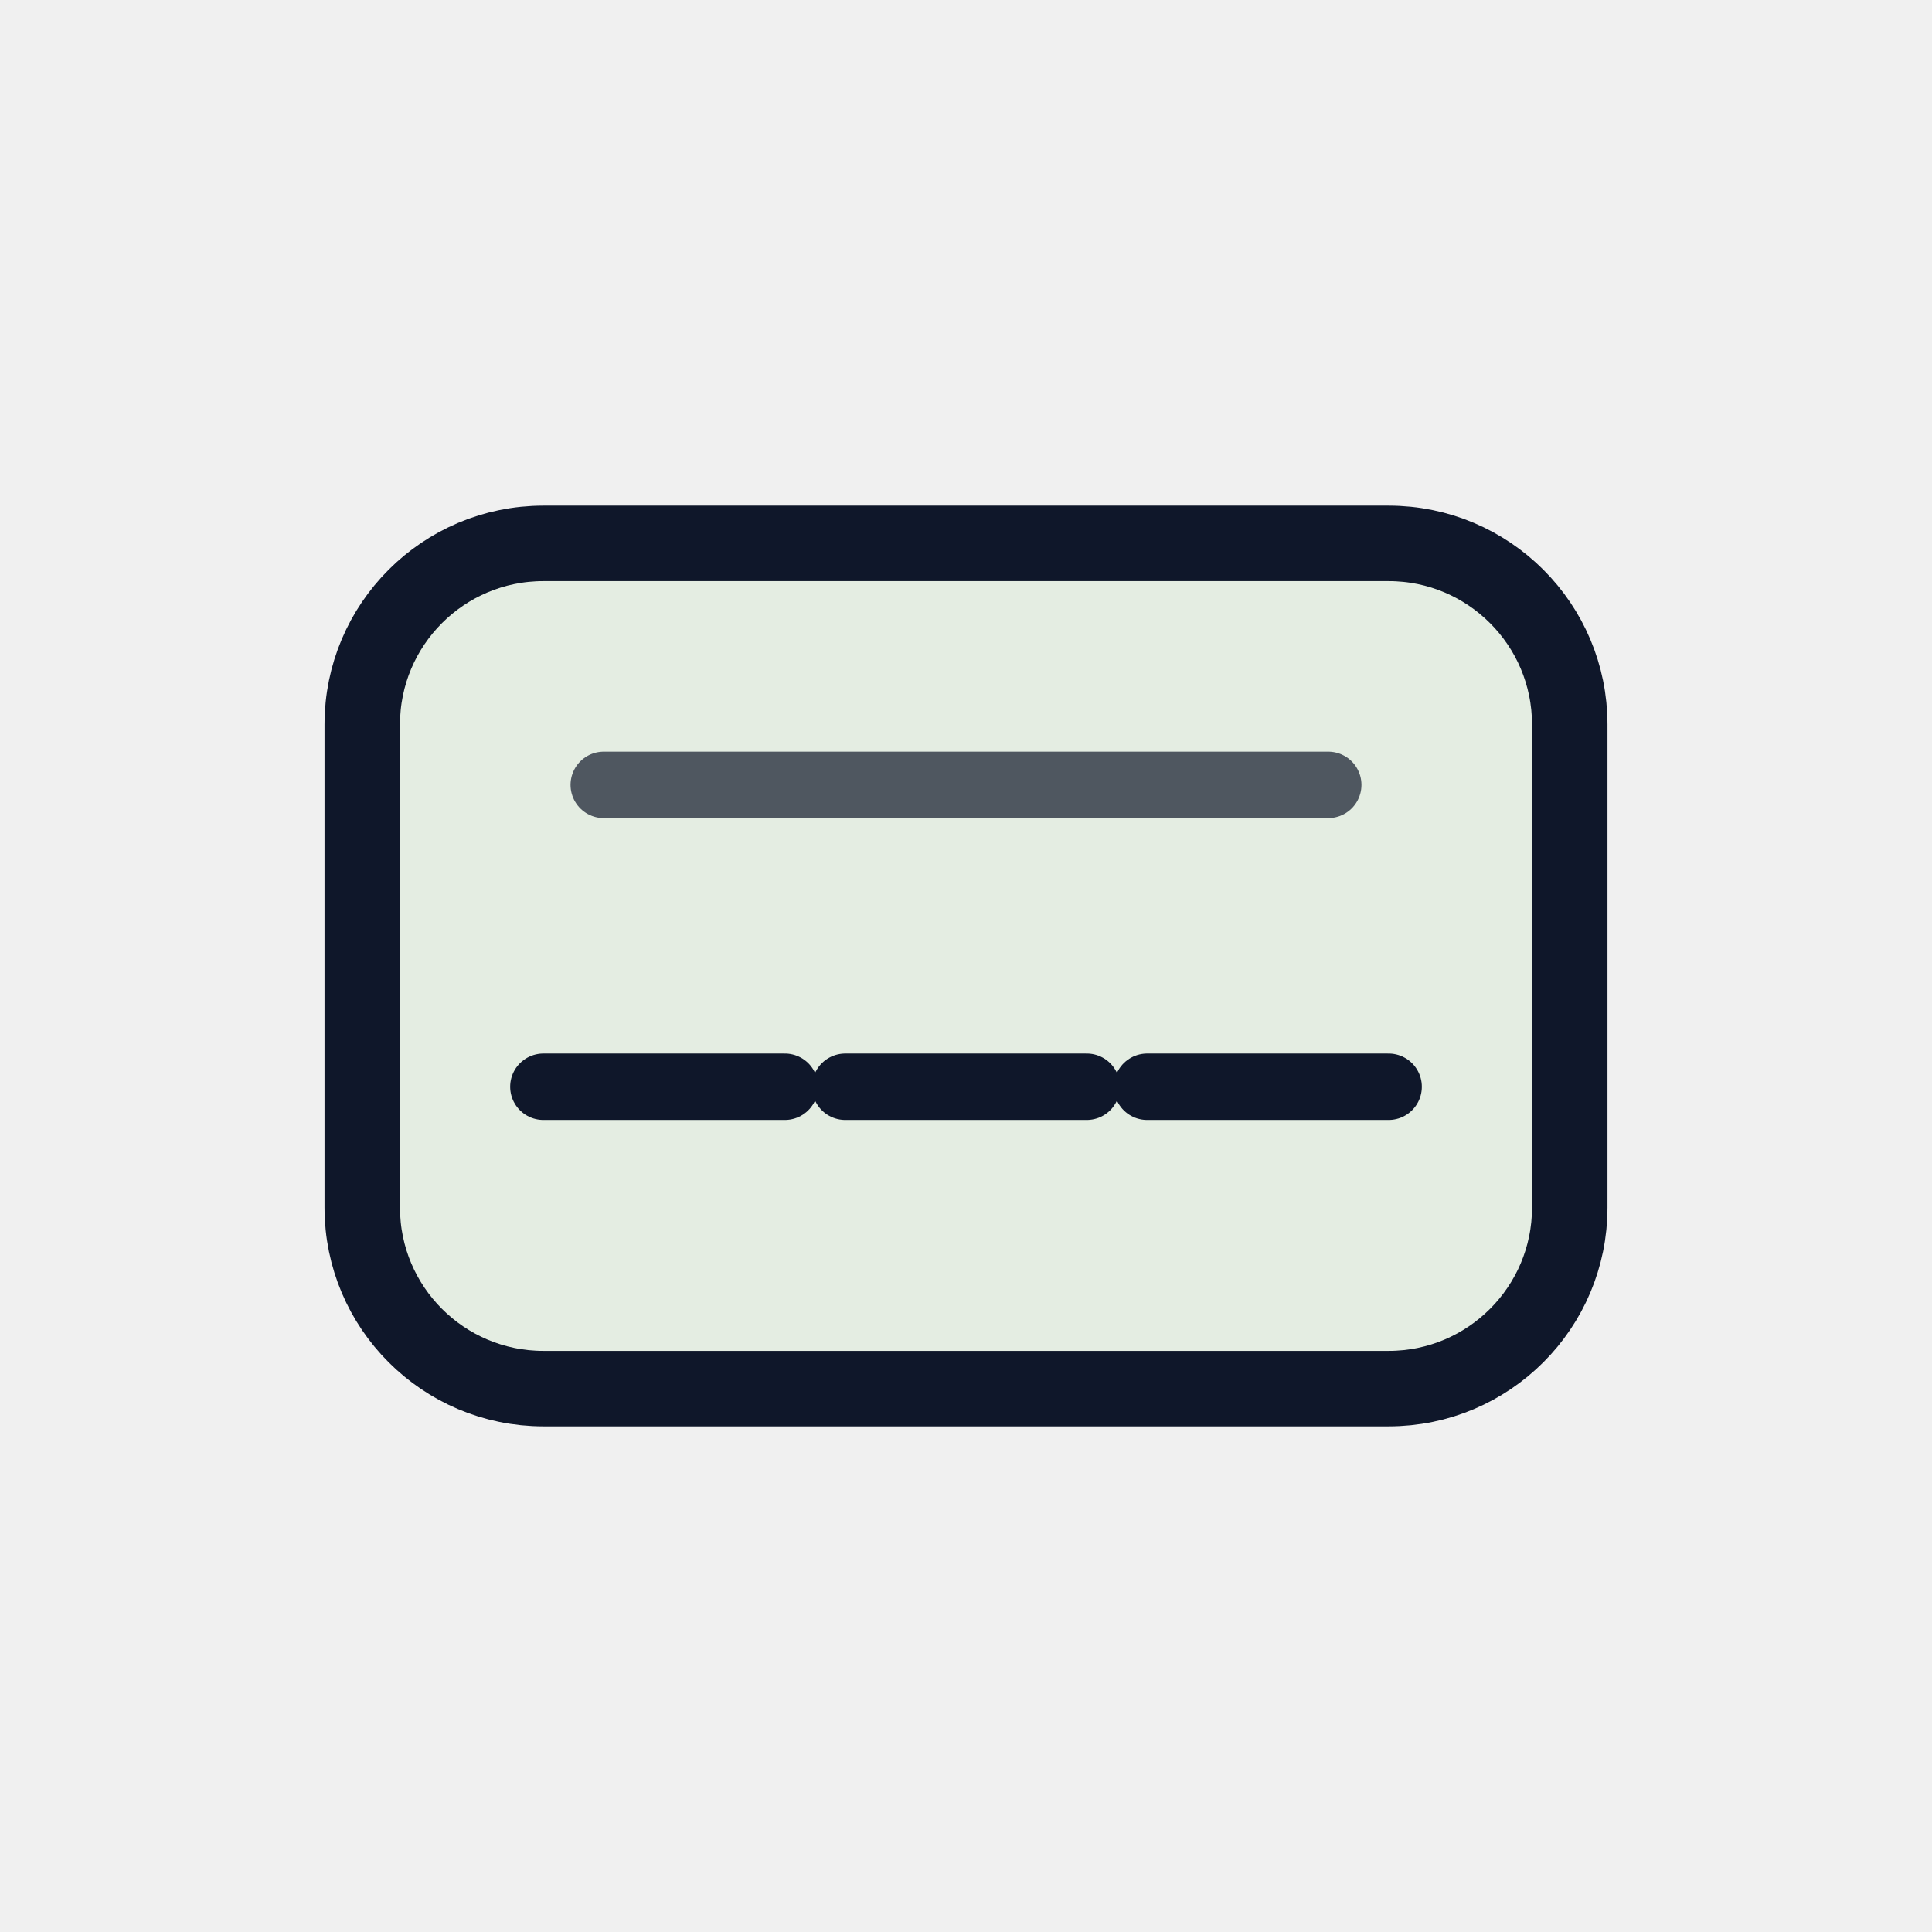
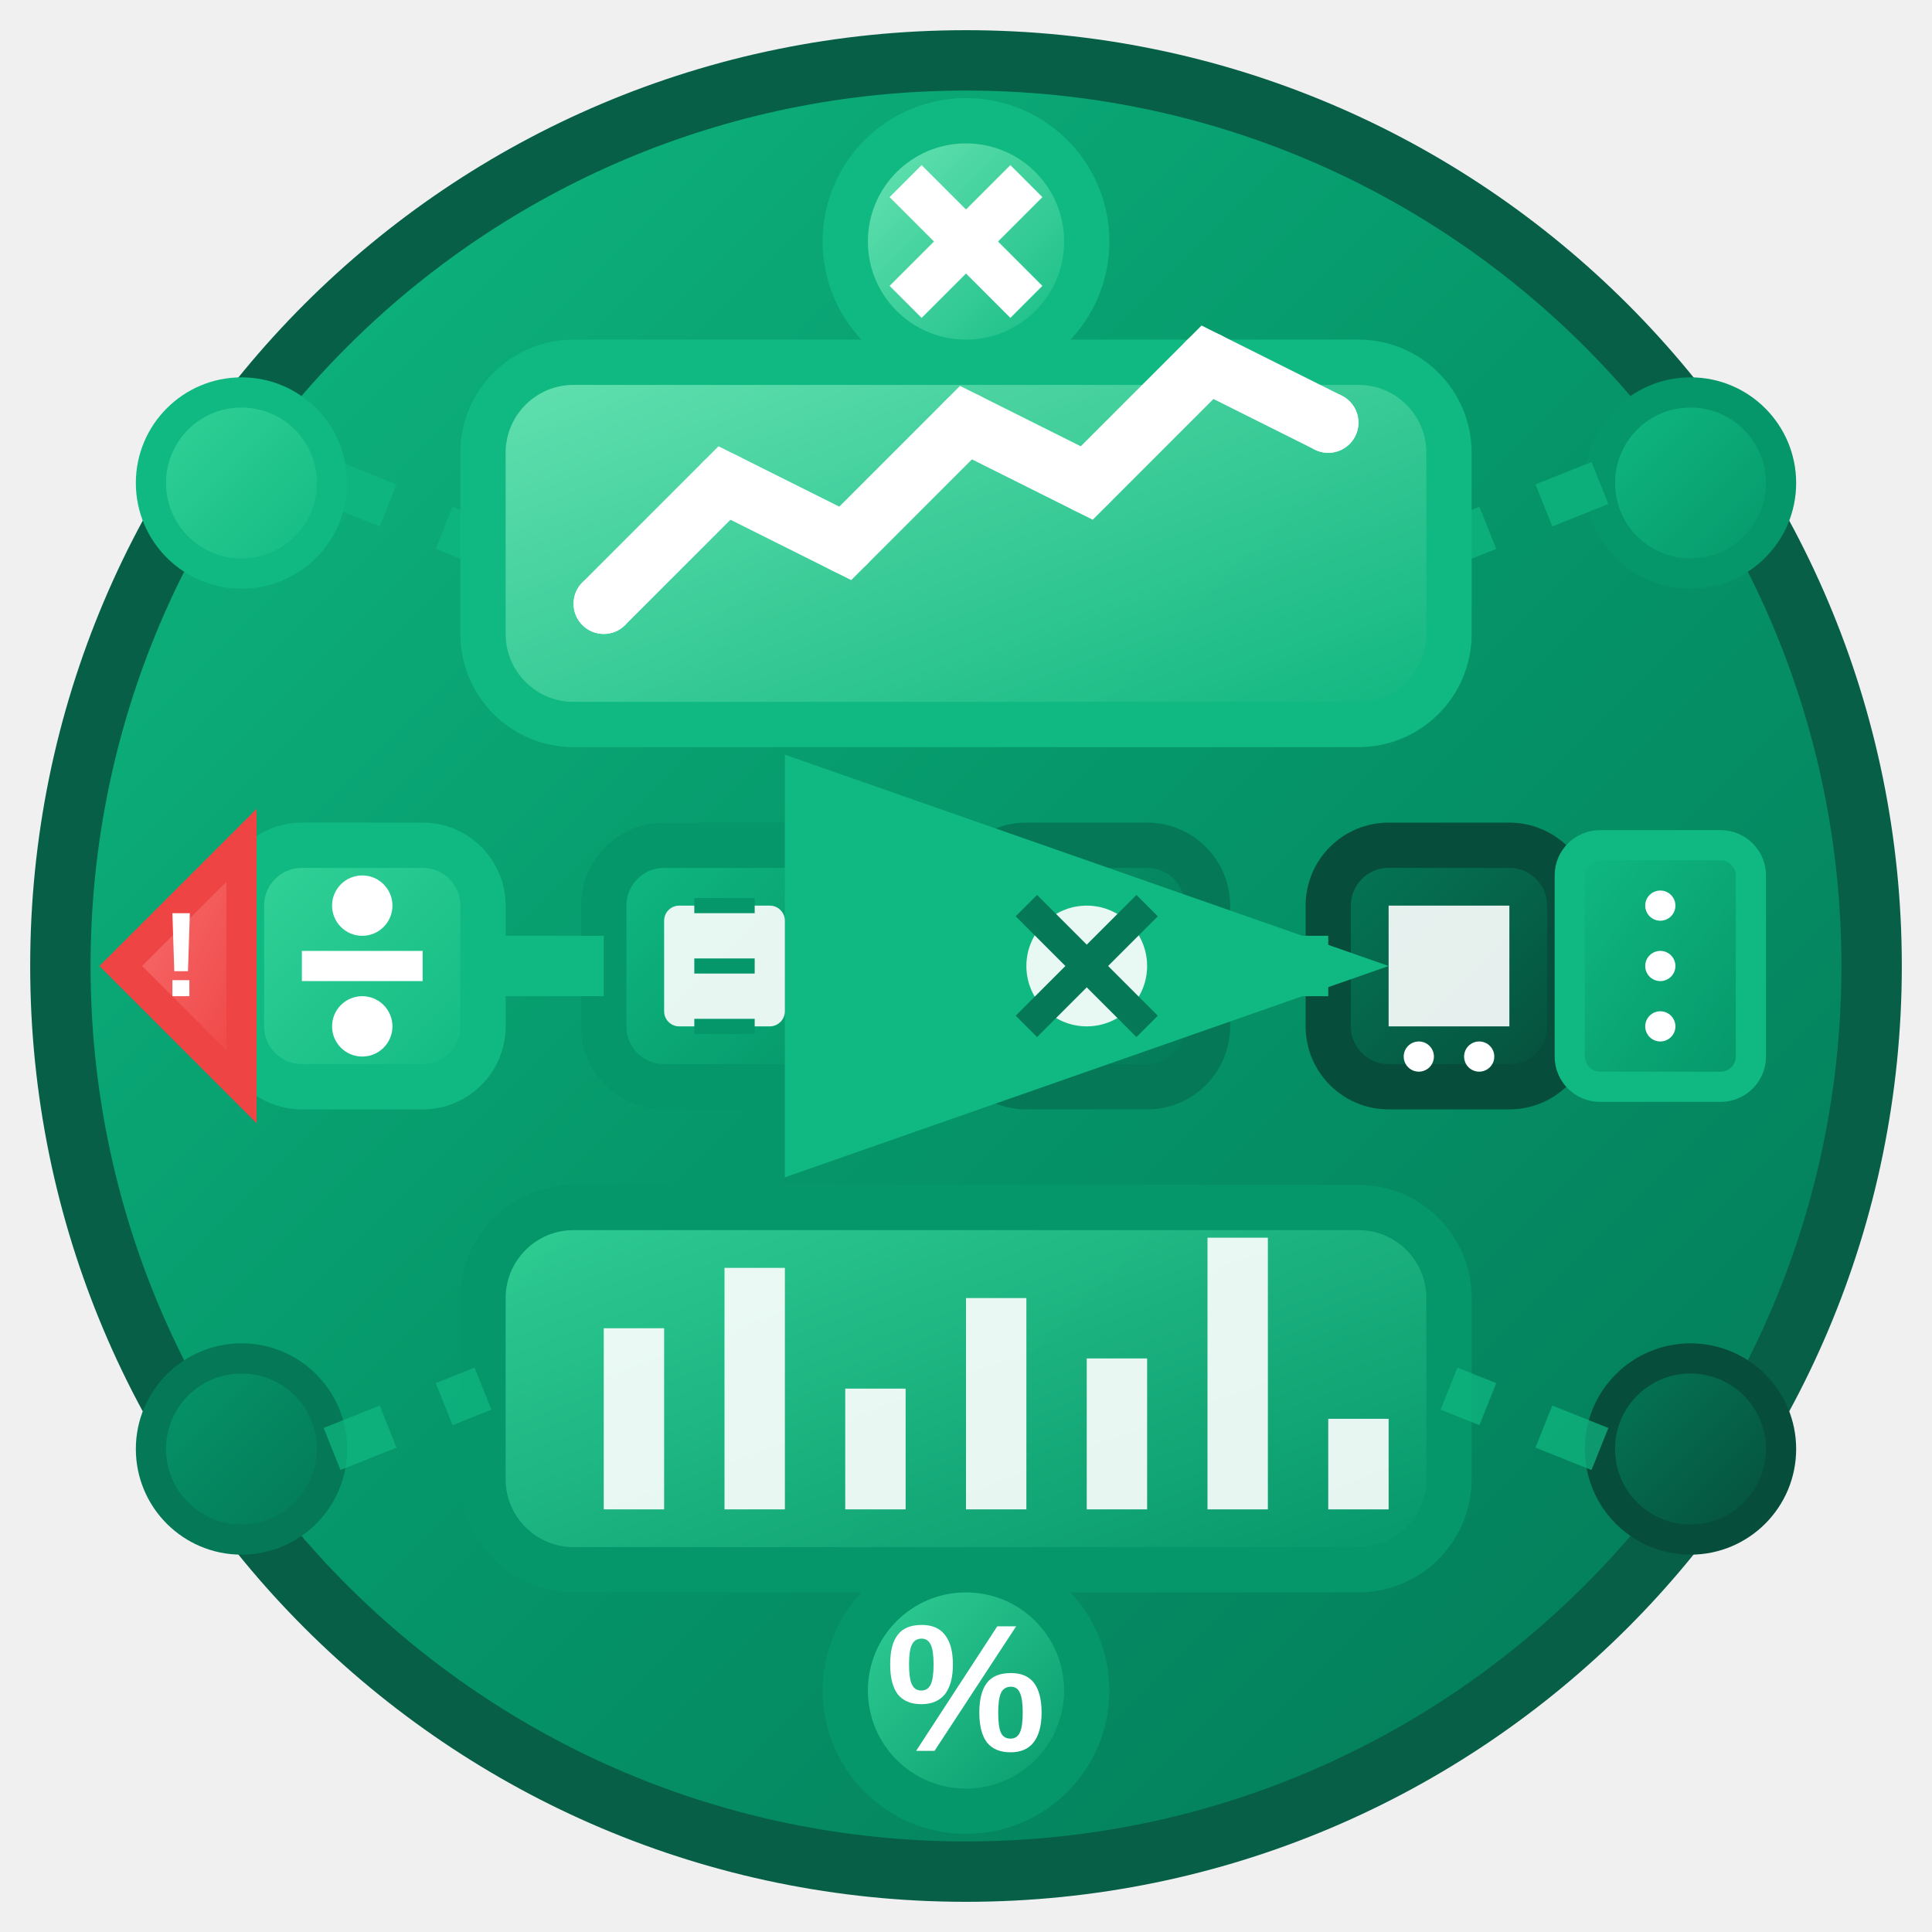
<svg xmlns="http://www.w3.org/2000/svg" width="64" height="64" viewBox="0 0 64 64" fill="none">
+   <circle cx="32" cy="32" r="30" fill="url(#supply-gradient)" stroke="#065f46" stroke-width="2" />
+   <rect x="8" y="28" width="8" height="8" rx="2" fill="url(#supplier-gradient)" stroke="#10b981" stroke-width="1.5" />
+   <rect x="20" y="28" width="8" height="8" rx="2" fill="url(#warehouse-gradient)" stroke="#059669" stroke-width="1.5" />
+   <rect x="32" y="28" width="8" height="8" rx="2" fill="url(#manufacturing-gradient)" stroke="#047857" stroke-width="1.5" />
+   <rect x="44" y="28" width="8" height="8" rx="2" fill="url(#distribution-gradient)" stroke="#064e3b" stroke-width="1.5" />
+   <path d="M16 32 L20 32 M28 32 L32 32 M40 32 L44 32" stroke="#10b981" stroke-width="2" marker-end="url(#arrowhead)" />
+   <circle cx="12" cy="30" r="1" fill="#ffffff" />
+   <circle cx="12" cy="34" r="1" fill="#ffffff" />
+   <path d="M10 32 L14 32" stroke="#ffffff" stroke-width="1" />
+   <rect x="22" y="30" width="4" height="4" rx="0.5" fill="#ffffff" opacity="0.9" />
+   <path d="M23 30 L25 30 M23 32 L25 32 M23 34 L25 34" stroke="#059669" stroke-width="0.5" />
+   <circle cx="36" cy="32" r="2" fill="#ffffff" opacity="0.9" />
+   <path d="M34 30 L38 34 M38 30 L34 34" stroke="#047857" stroke-width="1" />
+   <path d="M46 30 L50 30 L50 34 L46 34 Z" fill="#ffffff" opacity="0.9" />
+   <circle cx="47" cy="35" r="0.5" fill="#ffffff" />
+   <circle cx="49" cy="35" r="0.5" fill="#ffffff" />
+   <rect x="16" y="12" width="32" height="12" rx="3" fill="url(#forecast-gradient)" stroke="#10b981" stroke-width="1.5" />
+   <path d="M20 20 L24 16 L28 18 L32 14 L36 16 L40 12 L44 14" stroke="#ffffff" stroke-width="2" stroke-linecap="round" fill="none" />
+   <circle cx="20" cy="20" r="1" fill="#ffffff" />
+   <circle cx="24" cy="16" r="1" fill="#ffffff" />
+   <circle cx="28" cy="18" r="1" fill="#ffffff" />
+   <circle cx="32" cy="14" r="1" fill="#ffffff" />
+   <circle cx="36" cy="16" r="1" fill="#ffffff" />
+   <circle cx="40" cy="12" r="1" fill="#ffffff" />
+   <circle cx="44" cy="14" r="1" fill="#ffffff" />
+   <rect x="16" y="40" width="32" height="12" rx="3" fill="url(#inventory-gradient)" stroke="#059669" stroke-width="1.5" />
+   <rect x="20" y="44" width="2" height="6" fill="#ffffff" opacity="0.9" />
+   <rect x="24" y="42" width="2" height="8" fill="#ffffff" opacity="0.9" />
+   <rect x="28" y="46" width="2" height="4" fill="#ffffff" opacity="0.9" />
+   <rect x="32" y="43" width="2" height="7" fill="#ffffff" opacity="0.9" />
+   <rect x="36" y="45" width="2" height="5" fill="#ffffff" opacity="0.9" />
+   <rect x="40" y="41" width="2" height="9" fill="#ffffff" opacity="0.9" />
+   <rect x="44" y="47" width="2" height="3" fill="#ffffff" opacity="0.9" />
+   <circle cx="8" cy="16" r="3" fill="url(#logistics1-gradient)" stroke="#10b981" stroke-width="1" />
+   <circle cx="56" cy="16" r="3" fill="url(#logistics2-gradient)" stroke="#059669" stroke-width="1" />
+   <circle cx="8" cy="48" r="3" fill="url(#logistics3-gradient)" stroke="#047857" stroke-width="1" />
+   <circle cx="56" cy="48" r="3" fill="url(#logistics4-gradient)" stroke="#064e3b" stroke-width="1" />
+   <path d="M11 16 L16 18 M53 16 L48 18 M11 48 L16 46 M53 48 L48 46" stroke="#10b981" stroke-width="1.5" opacity="0.7" stroke-dasharray="2,2" />
+   <circle cx="32" cy="8" r="4" fill="url(#algo-gradient)" stroke="#10b981" stroke-width="1.5" />
+   <path d="M30 6 L34 10 M34 6 L30 10" stroke="#ffffff" stroke-width="1.5" />
+   <circle cx="32" cy="8" r="1" fill="#ffffff" />
+   <circle cx="32" cy="56" r="4" fill="url(#metrics-gradient)" stroke="#059669" stroke-width="1.5" />
+   <text x="32" y="58" text-anchor="middle" fill="#ffffff" font-family="Arial, sans-serif" font-size="6" font-weight="bold">%</text>
+   <rect x="52" y="28" width="6" height="8" rx="1" fill="url(#collab-gradient)" stroke="#10b981" stroke-width="1" />
+   <circle cx="55" cy="30" r="0.5" fill="#ffffff" />
+   <circle cx="55" cy="32" r="0.5" fill="#ffffff" />
+   <circle cx="55" cy="34" r="0.5" fill="#ffffff" />
+   <path d="M4 32 L8 28 L8 36 Z" fill="url(#risk-gradient)" stroke="#ef4444" stroke-width="1" />
+   <text x="6" y="33" text-anchor="middle" fill="#ffffff" font-family="Arial, sans-serif" font-size="4" font-weight="bold">!</text>
  <defs>
-     <linearGradient id="g" x1="8" y1="56" x2="56" y2="8">
-       <stop stop-color="#22C55E" />
-       <stop offset="1" stop-color="#84CC16" />
+     <linearGradient id="supply-gradient" x1="0%" y1="0%" x2="100%" y2="100%">
+       <stop offset="0%" style="stop-color:#10b981;stop-opacity:1" />
+       <stop offset="50%" style="stop-color:#059669;stop-opacity:1" />
+       <stop offset="100%" style="stop-color:#047857;stop-opacity:1" />
    </linearGradient>
+     <linearGradient id="supplier-gradient" x1="0%" y1="0%" x2="100%" y2="100%">
+       <stop offset="0%" style="stop-color:#34d399;stop-opacity:1" />
+       <stop offset="100%" style="stop-color:#10b981;stop-opacity:1" />
+     </linearGradient>
+     <linearGradient id="warehouse-gradient" x1="0%" y1="0%" x2="100%" y2="100%">
+       <stop offset="0%" style="stop-color:#10b981;stop-opacity:1" />
+       <stop offset="100%" style="stop-color:#059669;stop-opacity:1" />
+     </linearGradient>
+     <linearGradient id="manufacturing-gradient" x1="0%" y1="0%" x2="100%" y2="100%">
+       <stop offset="0%" style="stop-color:#059669;stop-opacity:1" />
+       <stop offset="100%" style="stop-color:#047857;stop-opacity:1" />
+     </linearGradient>
+     <linearGradient id="distribution-gradient" x1="0%" y1="0%" x2="100%" y2="100%">
+       <stop offset="0%" style="stop-color:#047857;stop-opacity:1" />
+       <stop offset="100%" style="stop-color:#064e3b;stop-opacity:1" />
+     </linearGradient>
+     <linearGradient id="forecast-gradient" x1="0%" y1="0%" x2="100%" y2="100%">
+       <stop offset="0%" style="stop-color:#6ee7b7;stop-opacity:0.9" />
+       <stop offset="100%" style="stop-color:#10b981;stop-opacity:0.9" />
+     </linearGradient>
+     <linearGradient id="inventory-gradient" x1="0%" y1="0%" x2="100%" y2="100%">
+       <stop offset="0%" style="stop-color:#34d399;stop-opacity:0.9" />
+       <stop offset="100%" style="stop-color:#059669;stop-opacity:0.9" />
+     </linearGradient>
+     <linearGradient id="logistics1-gradient" x1="0%" y1="0%" x2="100%" y2="100%">
+       <stop offset="0%" style="stop-color:#34d399;stop-opacity:1" />
+       <stop offset="100%" style="stop-color:#10b981;stop-opacity:1" />
+     </linearGradient>
+     <linearGradient id="logistics2-gradient" x1="0%" y1="0%" x2="100%" y2="100%">
+       <stop offset="0%" style="stop-color:#10b981;stop-opacity:1" />
+       <stop offset="100%" style="stop-color:#059669;stop-opacity:1" />
+     </linearGradient>
+     <linearGradient id="logistics3-gradient" x1="0%" y1="0%" x2="100%" y2="100%">
+       <stop offset="0%" style="stop-color:#059669;stop-opacity:1" />
+       <stop offset="100%" style="stop-color:#047857;stop-opacity:1" />
+     </linearGradient>
+     <linearGradient id="logistics4-gradient" x1="0%" y1="0%" x2="100%" y2="100%">
+       <stop offset="0%" style="stop-color:#047857;stop-opacity:1" />
+       <stop offset="100%" style="stop-color:#064e3b;stop-opacity:1" />
+     </linearGradient>
+     <linearGradient id="algo-gradient" x1="0%" y1="0%" x2="100%" y2="100%">
+       <stop offset="0%" style="stop-color:#6ee7b7;stop-opacity:1" />
+       <stop offset="100%" style="stop-color:#10b981;stop-opacity:1" />
+     </linearGradient>
+     <linearGradient id="metrics-gradient" x1="0%" y1="0%" x2="100%" y2="100%">
+       <stop offset="0%" style="stop-color:#34d399;stop-opacity:1" />
+       <stop offset="100%" style="stop-color:#059669;stop-opacity:1" />
+     </linearGradient>
+     <linearGradient id="collab-gradient" x1="0%" y1="0%" x2="100%" y2="100%">
+       <stop offset="0%" style="stop-color:#10b981;stop-opacity:1" />
+       <stop offset="100%" style="stop-color:#059669;stop-opacity:1" />
+     </linearGradient>
+     <linearGradient id="risk-gradient" x1="0%" y1="0%" x2="100%" y2="100%">
+       <stop offset="0%" style="stop-color:#f87171;stop-opacity:1" />
+       <stop offset="100%" style="stop-color:#ef4444;stop-opacity:1" />
+     </linearGradient>
+     <marker id="arrowhead" markerWidth="10" markerHeight="7" refX="9" refY="3.5" orient="auto">
+       <polygon points="0 0, 10 3.5, 0 7" fill="#10b981" />
+     </marker>
  </defs>
-   <rect x="12" y="18" width="40" height="28" rx="6" stroke="#0F172A" stroke-width="2.5" fill="url(#g)" fill-opacity="0.08" />
-   <g stroke="#0F172A" stroke-width="2.2" stroke-linecap="round">
-     <path d="M18 36h8M28 36h8M38 36h8" />
-     <path d="M20 26h24" opacity="0.7" />
-   </g>
</svg>
